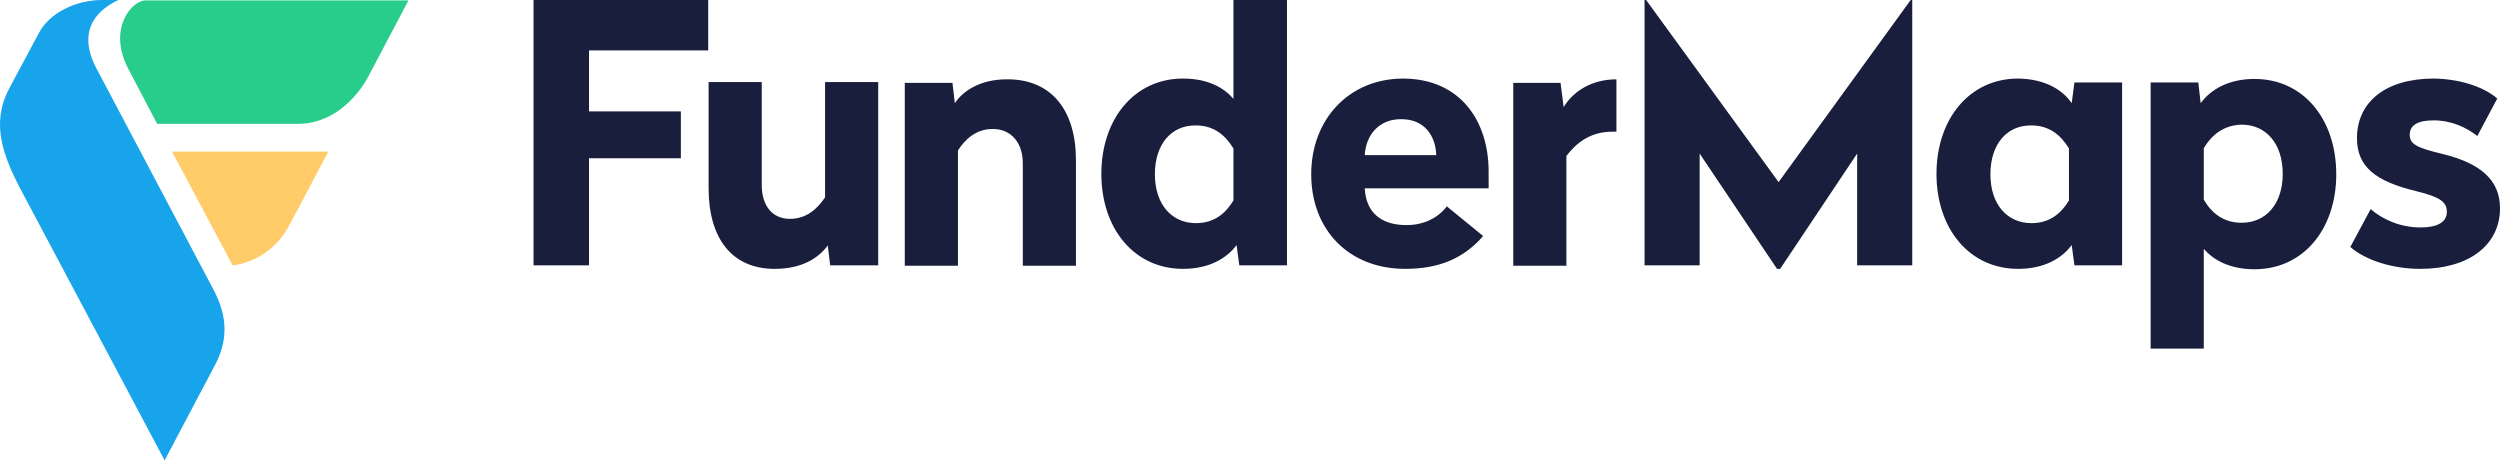
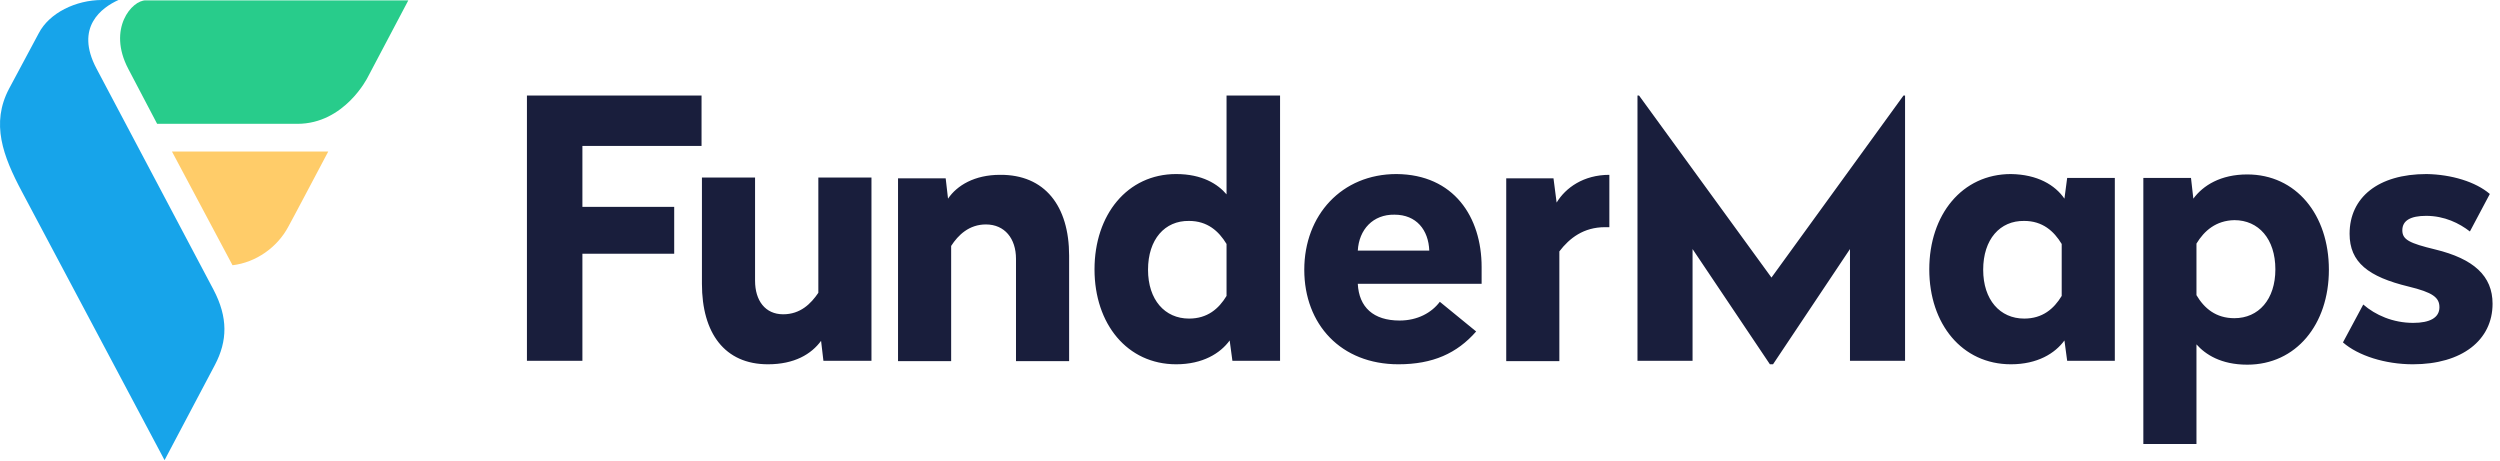
- <svg xmlns="http://www.w3.org/2000/svg" viewBox="99.674 238.7 639.726 117.8">
-   <path fill="#191e3c" d="M236.2 238.7v67.9h14.2v-27.4h23.5v-12h-23.5v-15.6h30.5v-12.9zm88.1 67.9h-12.2l-.6-5.1c-2.5 3.4-6.8 6-13.6 6-11.1 0-16.9-8-16.9-20.6v-27.2h13.6v26.4c0 5.1 2.6 8.6 7.2 8.6 4.4 0 7.1-2.7 9-5.5v-29.5h13.6v46.9zm50.7-26.9v27h-13.6v-26.2c0-5.2-2.9-8.8-7.7-8.8-4.3 0-7.1 2.7-8.9 5.5v29.5h-13.6v-46.8h12.2l.6 5.2c2.3-3.4 6.8-6.1 13.3-6.1 11.5-.1 17.7 8 17.7 20.7m138.3-7.3h-1.1c-5.5 0-9.1 2.8-11.7 6.2v28.1h-13.6v-46.8H499l.8 6.2c2.3-3.8 6.9-7.1 13.5-7.1v13.4zm75.3-33.7l-33.8 46.6-33.9-46.6h-.4v67.9h14.1V278l19.8 29.5h.8l19.7-29.5v28.6H589v-67.9zm150.1 25.2l-5.1 9.6c-2.7-2.1-6.5-4-11.2-4-4 0-6.1 1.2-6.1 3.7 0 2.4 1.8 3.3 8.4 4.9 9.9 2.4 14.7 6.8 14.7 13.9 0 9.3-7.8 15.5-20.4 15.5-7.1 0-14-2.2-17.9-5.6l5.2-9.7c3.1 2.7 7.6 4.7 12.8 4.7 4.2 0 6.7-1.3 6.7-4 0-2.5-1.7-3.8-7.9-5.3-10.3-2.5-15.1-6.2-15.1-13.5 0-9.3 7.3-15.3 19.7-15.3 6.4.1 12.6 2 16.2 5.1m-343.5 19.4c0 7.7 4.3 12.5 10.5 12.5 4.7 0 7.6-2.5 9.6-5.8v-13.3c-2-3.3-4.9-5.9-9.6-5.9-6.2-.1-10.5 4.7-10.5 12.5m33.8 23.3h-12.2l-.7-5.2c-2.4 3.3-6.9 6.1-13.7 6.1-12.5 0-20.9-10.3-20.9-24.3s8.4-24.4 20.9-24.4c6.7 0 10.7 2.6 12.9 5.2v-25.3H429v67.9zm19.9-28.2h18.3c-.2-5.3-3.3-9.2-8.9-9.2-5.5-.1-9.1 3.8-9.4 9.2m31.7 4.2v4.3h-31.7c.3 6 4 9.4 10.7 9.4 4.6 0 8.2-2 10.3-4.8l9.3 7.6c-4.9 5.6-11.1 8.4-19.9 8.4-14.7 0-24.1-10.2-24.1-24.2s9.6-24.5 23.6-24.5c14.7.1 21.8 11 21.8 23.8m128.4.7c0 7.7 4.3 12.5 10.5 12.5 4.7 0 7.6-2.5 9.6-5.8v-13.3c-2-3.3-4.9-5.9-9.6-5.9-6.2-.1-10.5 4.7-10.5 12.5m20.8-18.2l.7-5.3h12.2v46.8h-12.2l-.7-5.2c-2.4 3.3-6.9 6.1-13.7 6.1-12.5 0-20.9-10.3-20.9-24.3s8.4-24.4 20.9-24.4c6.8.1 11.3 2.8 13.7 6.3m33.8 11.5v13.2c2 3.4 5 5.9 9.7 5.9 6.2 0 10.5-4.8 10.5-12.5 0-7.8-4.3-12.6-10.5-12.6-4.7.1-7.7 2.7-9.7 6m33.9 6.7c0 14-8.4 24.3-20.9 24.3-6.7 0-10.7-2.6-13-5.2v25.5H650v-68.1h12.2l.6 5.3c2.5-3.4 7-6.2 13.8-6.2 12.5 0 20.9 10.3 20.9 24.4" />
-   <path fill="#28cc8b" d="M132.5 256.3l7.4 14.1h35.9c12.1 0 18-11.9 18-11.9l10.4-19.7H137c-3.5-.1-9.9 7.2-4.5 17.5z" />
-   <path fill="#17a4ea" d="M154.3 312.8l-29.9-56.5c-5.7-10.7 1.4-15.7 5.6-17.6h-4.2c-6.7 0-13.5 3.3-16.2 8.5-.2.4-7.6 14.2-7.6 14.2-4.7 8.9-1.6 17.2 3.3 26.4l36.5 68.7s11.3-21.4 12.9-24.4c3.2-6.1 3.4-12.1-.4-19.3z" />
-   <path fill="#ffcc69" d="M183.7 277.5h-40l15.5 29.1c6-.7 11.5-4.6 14.3-9.9 0 .1 10.2-19.2 10.2-19.2z" />
+ <svg xmlns="http://www.w3.org/2000/svg" width="640" height="118">
+   <rect id="backgroundrect" width="100%" height="100%" x="0" y="0" fill="none" stroke="none" />
+   <g class="currentLayer" style="">
+     <path fill="#191e3c" d="M134.895,24.457 v67.9 h14.2 v-27.4 h23.5 v-12 h-23.5 v-15.6 h30.5 v-12.9 zm88.1,67.9 h-12.2 l-0.6,-5.1 c-2.5,3.4 -6.8,6 -13.6,6 c-11.1,0 -16.9,-8 -16.9,-20.6 v-27.2 h13.6 v26.4 c0,5.1 2.6,8.6 7.2,8.6 c4.4,0 7.1,-2.7 9,-5.5 v-29.5 h13.6 v46.9 zm50.7,-26.9 v27 h-13.6 v-26.2 c0,-5.2 -2.9,-8.8 -7.7,-8.8 c-4.3,0 -7.1,2.7 -8.9,5.5 v29.5 h-13.6 v-46.8 h12.2 l0.6,5.2 c2.3,-3.4 6.8,-6.1 13.3,-6.1 c11.5,-0.1 17.7,8 17.7,20.7 m138.3,-7.3 h-1.1 c-5.5,0 -9.1,2.8 -11.7,6.2 v28.1 h-13.6 v-46.8 H397.695 l0.8,6.2 c2.3,-3.8 6.9,-7.1 13.5,-7.1 v13.4 zm75.3,-33.7 l-33.8,46.6 l-33.9,-46.6 h-0.4 v67.9 h14.1 V63.757 l19.8,29.5 h0.8 l19.7,-29.5 v28.6 H487.695 v-67.9 zm150.1,25.2 l-5.1,9.6 c-2.7,-2.1 -6.5,-4 -11.2,-4 c-4,0 -6.1,1.2 -6.1,3.7 c0,2.4 1.8,3.3 8.4,4.9 c9.9,2.4 14.7,6.8 14.7,13.9 c0,9.3 -7.8,15.5 -20.4,15.5 c-7.1,0 -14,-2.2 -17.9,-5.6 l5.2,-9.7 c3.1,2.7 7.6,4.7 12.8,4.7 c4.2,0 6.7,-1.3 6.7,-4 c0,-2.5 -1.7,-3.8 -7.9,-5.3 c-10.3,-2.5 -15.1,-6.2 -15.1,-13.5 c0,-9.3 7.3,-15.3 19.7,-15.3 c6.4,0.1 12.6,2 16.2,5.1 m-343.5,19.4 c0,7.7 4.3,12.5 10.5,12.5 c4.7,0 7.6,-2.5 9.6,-5.8 v-13.3 c-2,-3.3 -4.9,-5.9 -9.6,-5.9 c-6.2,-0.1 -10.5,4.7 -10.5,12.5 m33.8,23.3 h-12.2 l-0.7,-5.2 c-2.4,3.3 -6.9,6.1 -13.7,6.1 c-12.5,0 -20.9,-10.3 -20.9,-24.3 s8.4,-24.4 20.9,-24.4 c6.7,0 10.7,2.6 12.9,5.2 v-25.3 H327.695 v67.9 zm19.9,-28.2 h18.3 c-0.2,-5.3 -3.3,-9.2 -8.9,-9.2 c-5.5,-0.1 -9.1,3.8 -9.4,9.2 m31.7,4.2 v4.3 h-31.7 c0.3,6 4,9.4 10.7,9.4 c4.6,0 8.2,-2 10.3,-4.8 l9.3,7.6 c-4.9,5.6 -11.1,8.4 -19.9,8.4 c-14.7,0 -24.1,-10.2 -24.1,-24.2 s9.6,-24.5 23.6,-24.5 c14.7,0.1 21.8,11 21.8,23.8 m128.4,0.7 c0,7.7 4.3,12.5 10.5,12.5 c4.7,0 7.6,-2.5 9.6,-5.8 v-13.3 c-2,-3.3 -4.9,-5.9 -9.6,-5.9 c-6.2,-0.1 -10.5,4.7 -10.5,12.5 m20.8,-18.2 l0.7,-5.3 h12.2 v46.8 h-12.2 l-0.7,-5.2 c-2.4,3.3 -6.9,6.1 -13.7,6.1 c-12.5,0 -20.9,-10.3 -20.9,-24.3 s8.4,-24.4 20.9,-24.4 c6.8,0.1 11.3,2.8 13.7,6.3 m33.8,11.5 v13.2 c2,3.4 5,5.9 9.7,5.9 c6.2,0 10.5,-4.8 10.5,-12.5 c0,-7.8 -4.3,-12.6 -10.5,-12.6 c-4.7,0.1 -7.7,2.7 -9.7,6 m33.9,6.7 c0,14 -8.4,24.3 -20.9,24.3 c-6.7,0 -10.7,-2.6 -13,-5.2 v25.5 H548.695 v-68.1 h12.2 l0.6,5.3 c2.5,-3.4 7,-6.2 13.8,-6.2 c12.5,0 20.9,10.3 20.9,24.4 " id="svg_1" class="" />
+     <path fill="#28cc8b" d="M32.826,17.6 l7.4,14.1 h35.9 c12.1,0 18,-11.9 18,-11.9 l10.4,-19.7 H37.326 c-3.5,-0.1 -9.9,7.2 -4.5,17.5 z" id="svg_2" class="" />
+     <path fill="#17a4ea" d="M54.626,74.1 l-29.9,-56.5 c-5.7,-10.7 1.4,-15.7 5.6,-17.6 h-4.2 c-6.7,0 -13.5,3.3 -16.2,8.5 c-0.2,0.4 -7.6,14.2 -7.6,14.2 c-4.7,8.9 -1.6,17.2 3.3,26.4 l36.5,68.7 s11.3,-21.4 12.9,-24.4 c3.2,-6.1 3.4,-12.1 -0.4,-19.3 z" id="svg_3" class="" />
+     <path fill="#ffcc69" d="M84.026,38.8 h-40 l15.5,29.1 c6,-0.7 11.5,-4.6 14.3,-9.9 c0,0.1 10.2,-19.2 10.2,-19.2 z" id="svg_4" class="" />
+   </g>
</svg>
